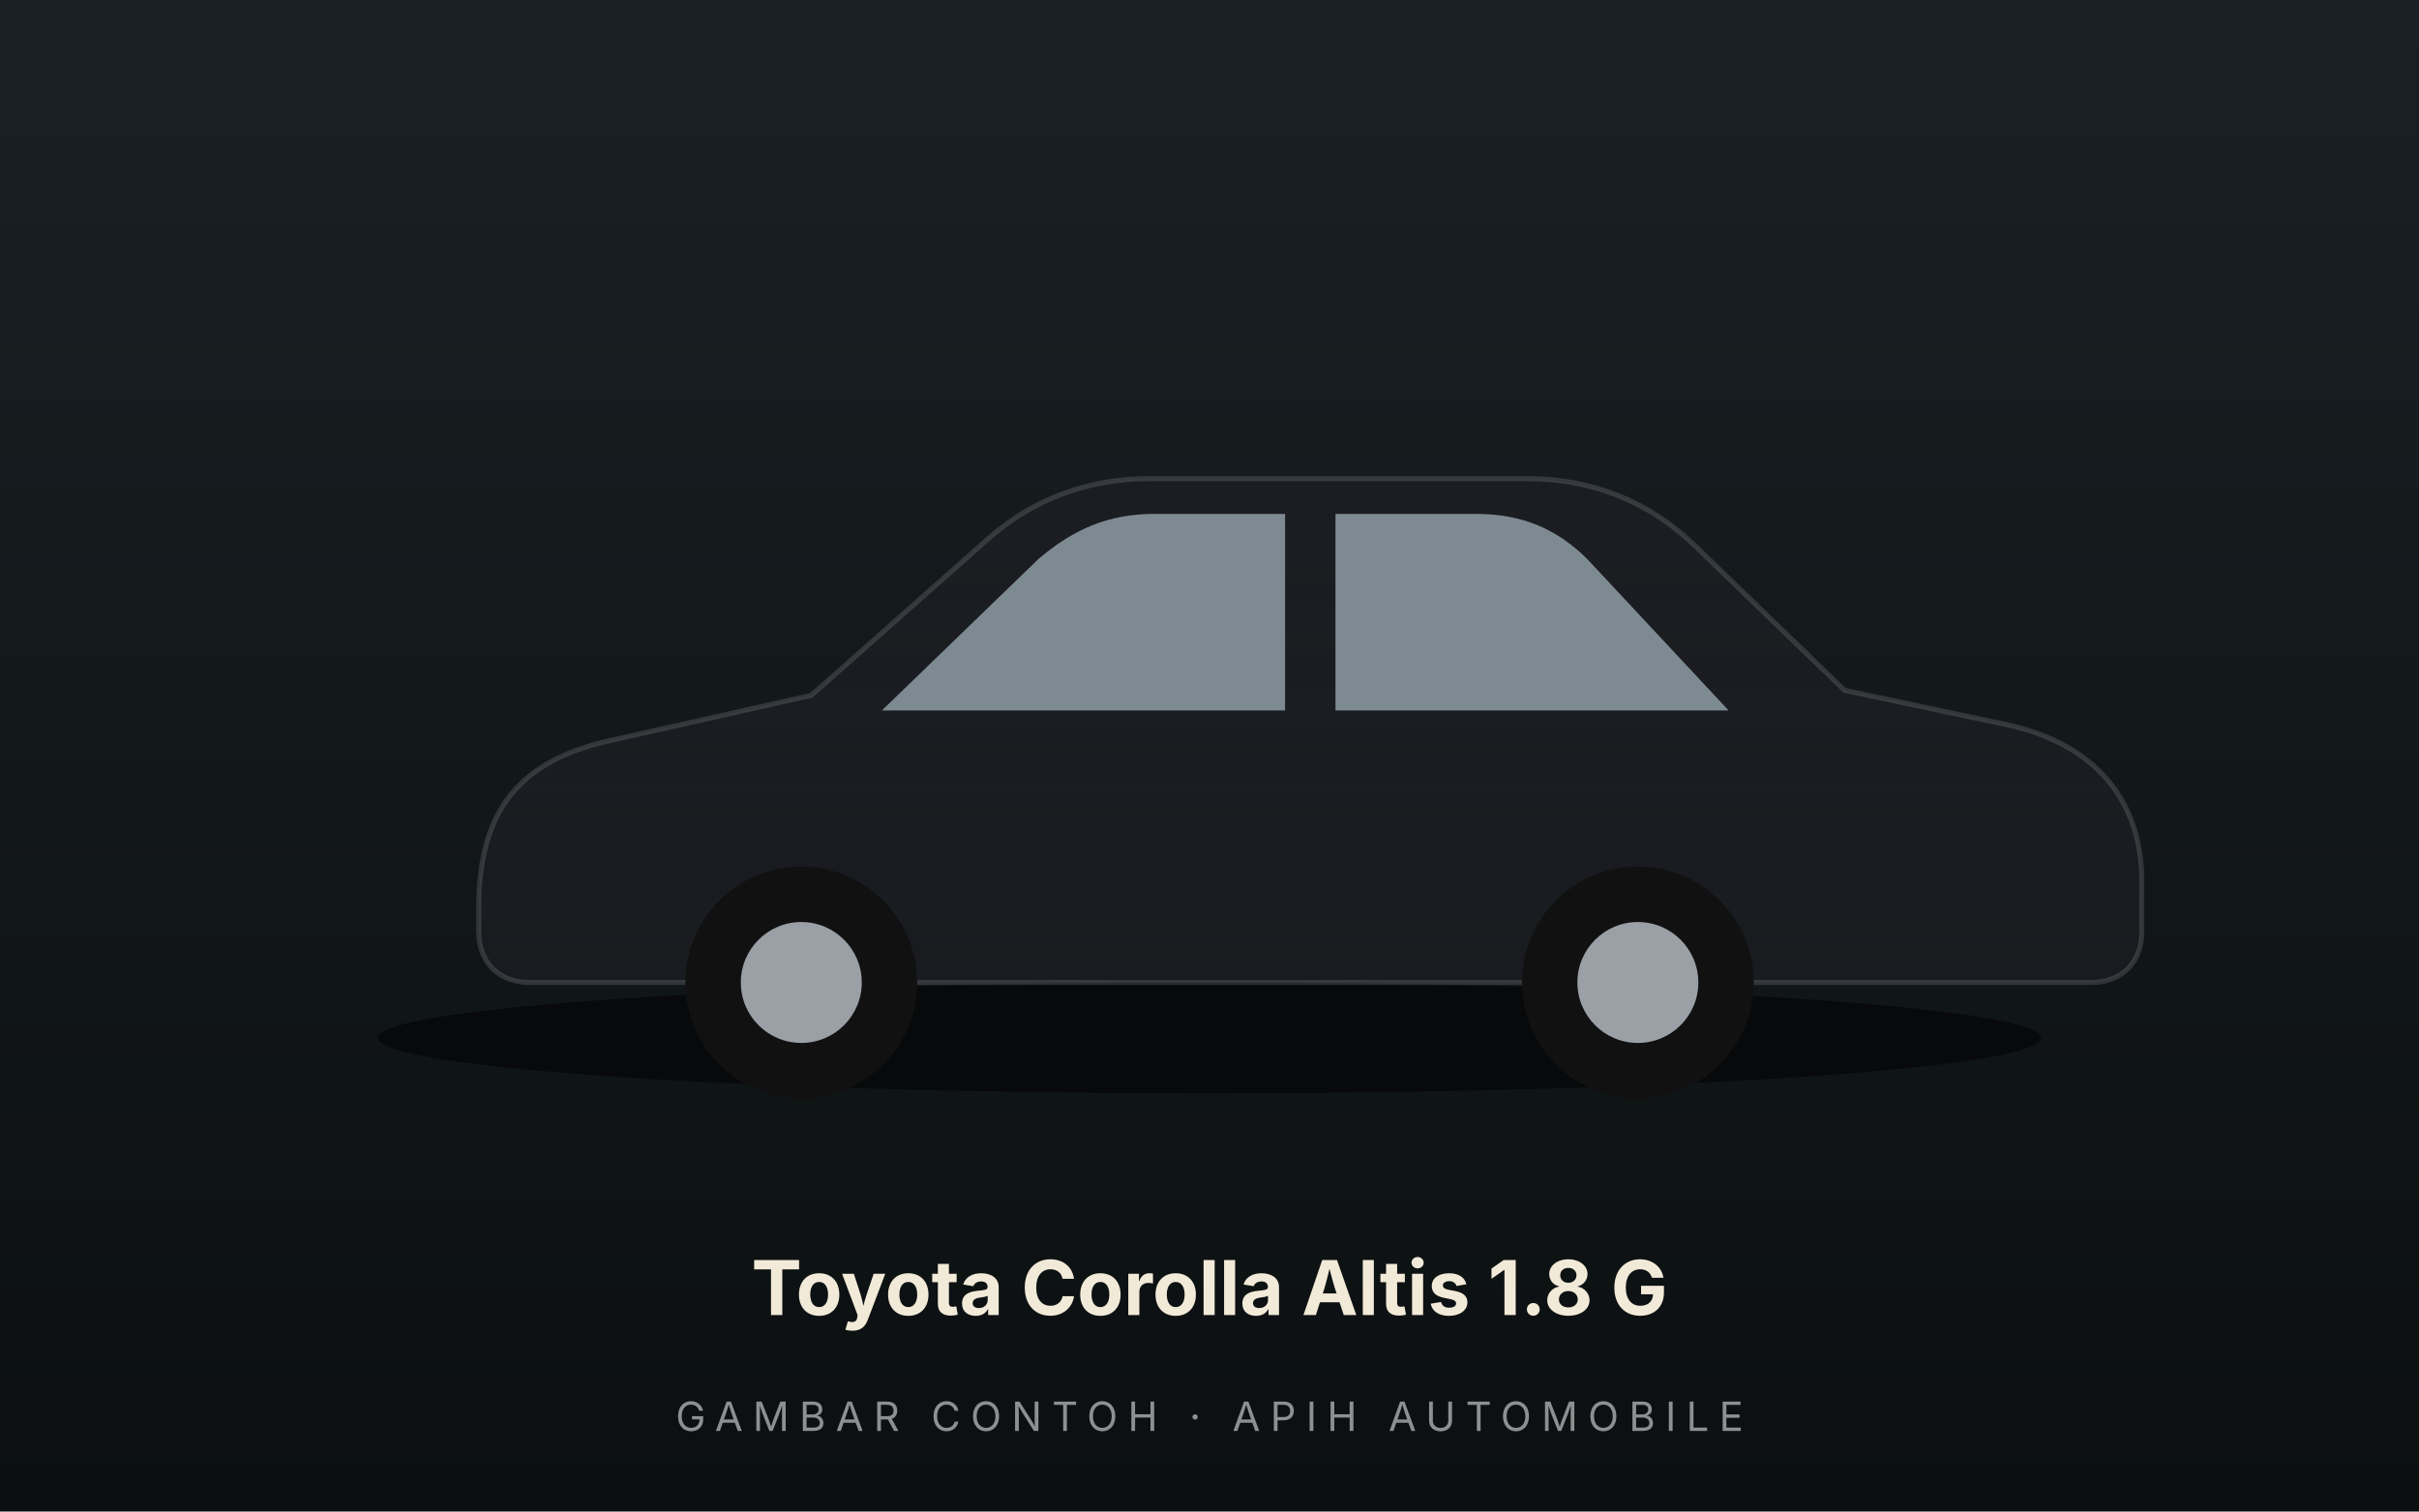
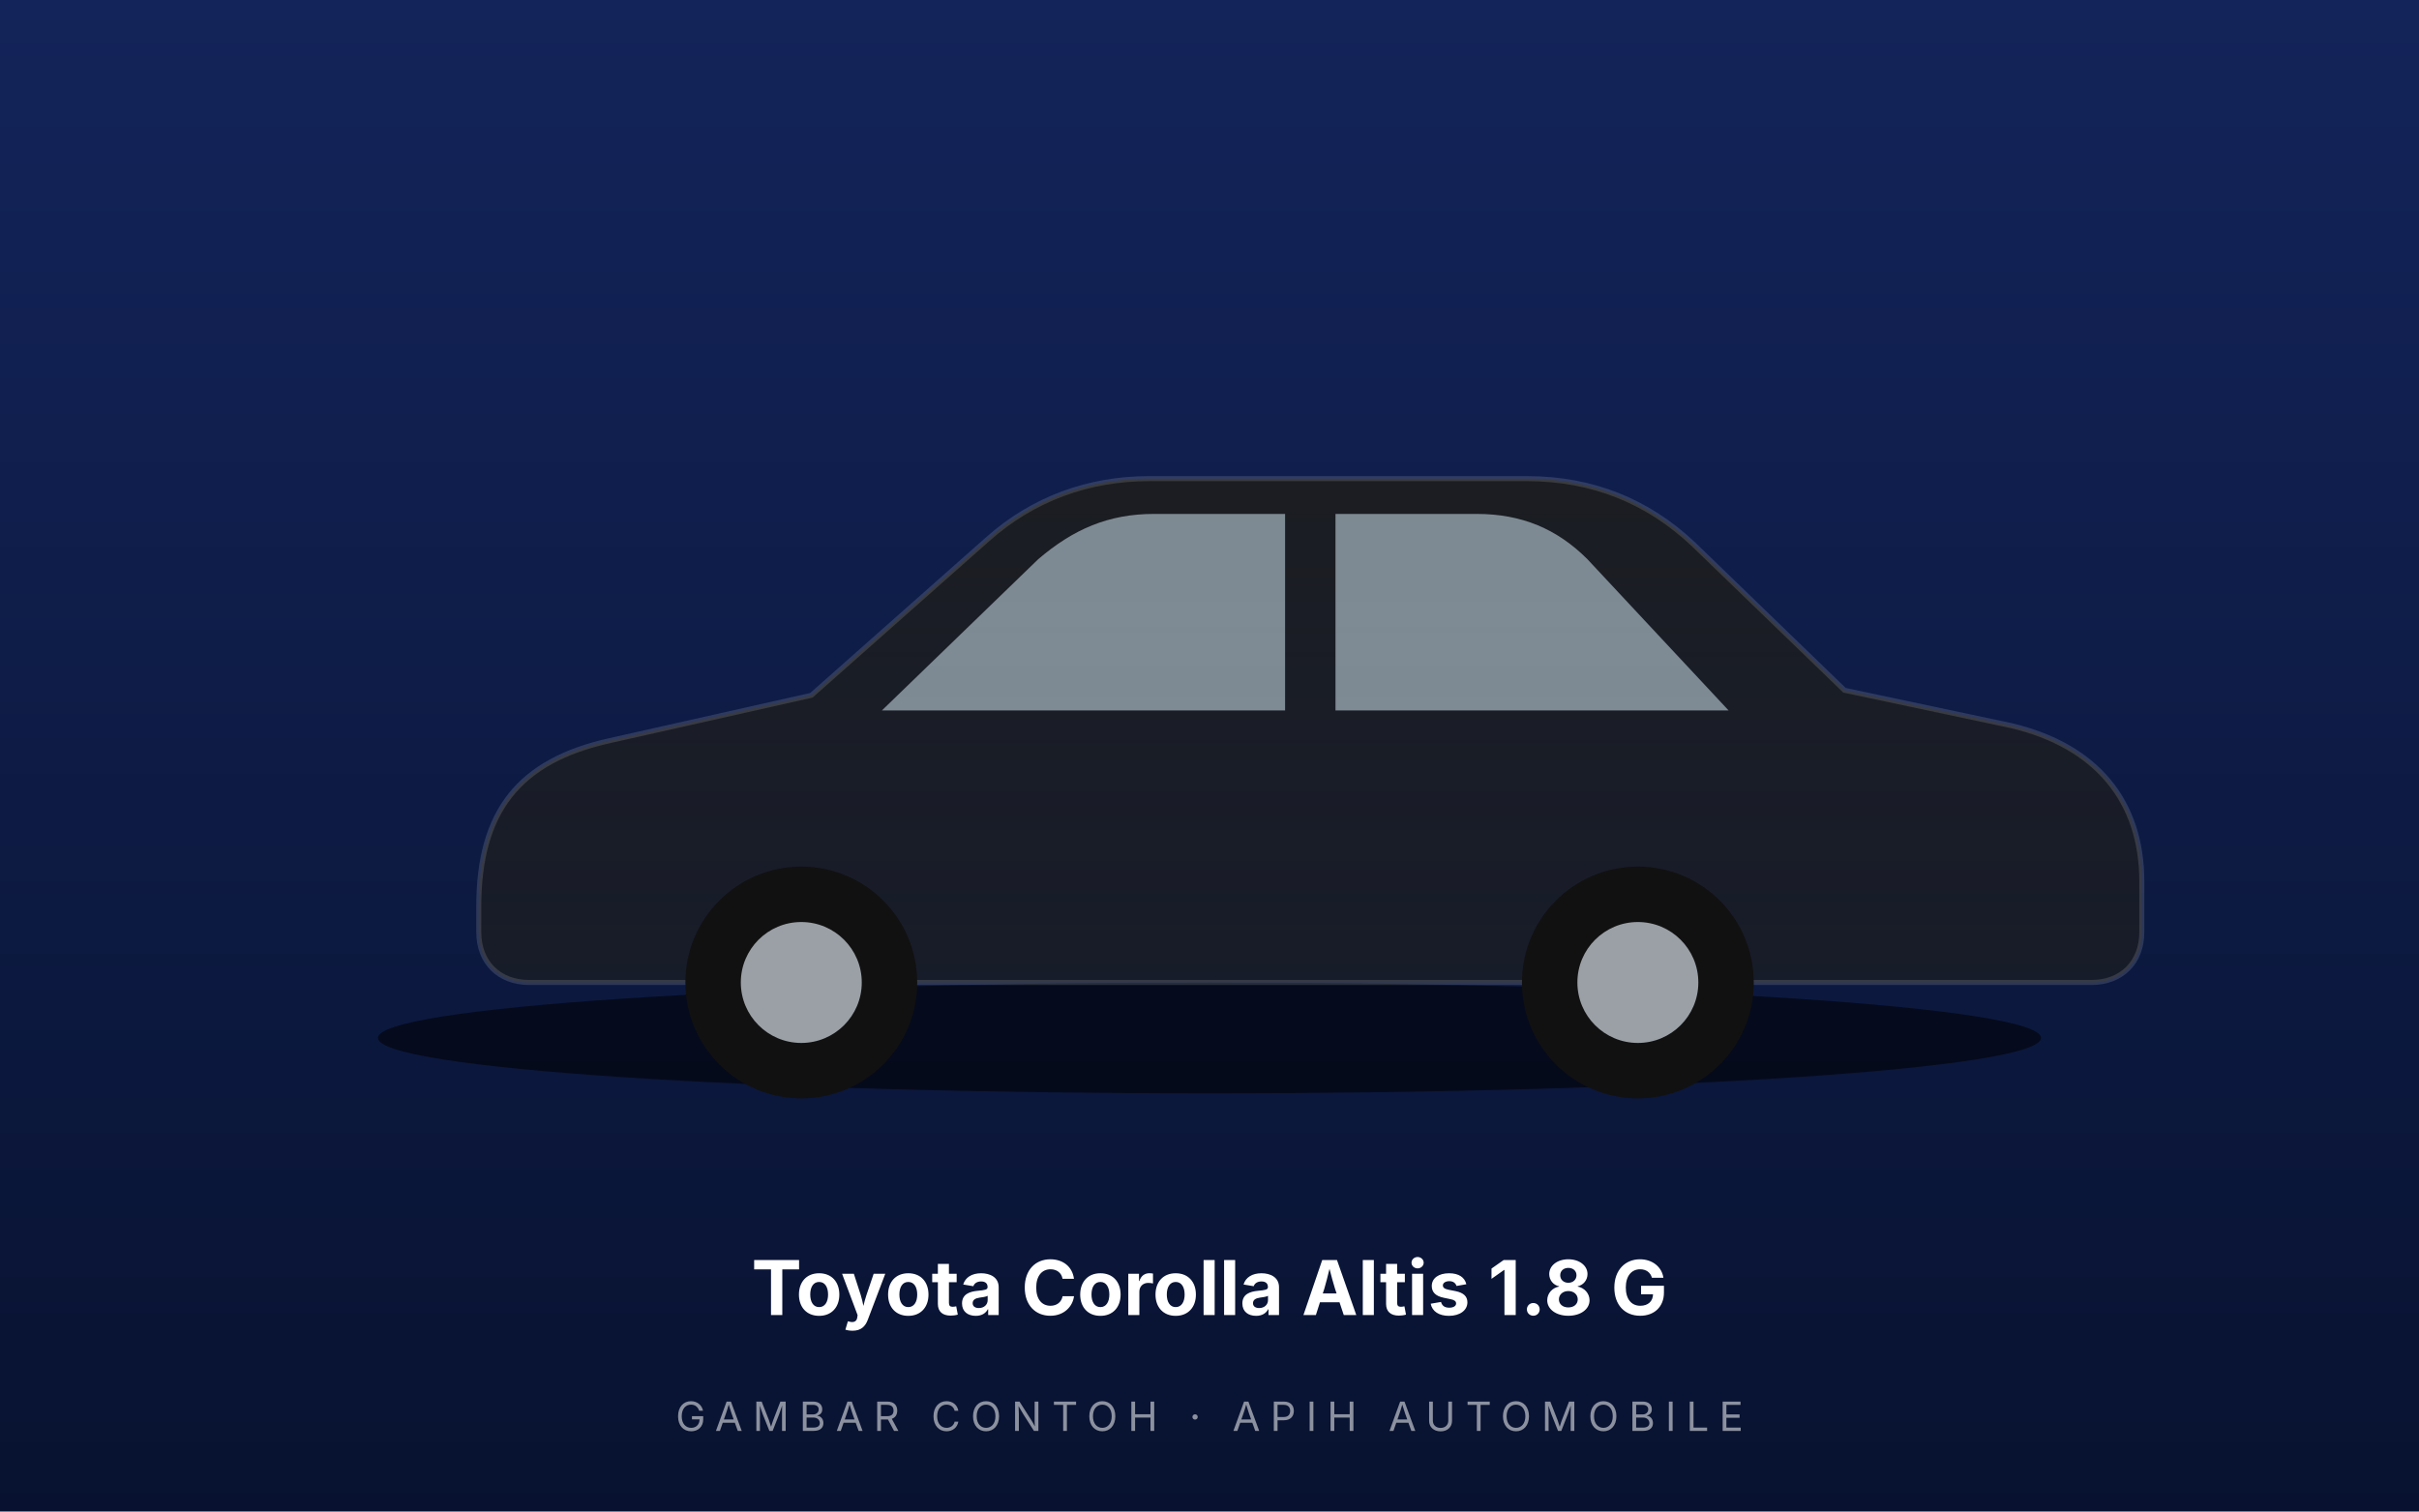
<svg xmlns="http://www.w3.org/2000/svg" viewBox="0 0 960 600">
  <defs>
    <linearGradient id="g" x1="0" y1="0" x2="0" y2="1">
-       <stop offset="0" stop-color="#1a2024" />
-       <stop offset="1" stop-color="#0b0f10" />
+       <stop offset="0" stop-color="#13245a" />
+       <stop offset="1" stop-color="#081230" />
    </linearGradient>
    <linearGradient id="c" x1="0" y1="0" x2="0" y2="1">
      <stop offset="0" stop-color="#1b1d22" stop-opacity="1" />
      <stop offset="1" stop-color="#1b1d22" stop-opacity=".75" />
    </linearGradient>
  </defs>
  <rect width="960" height="600" fill="url(#g)" />
  <ellipse cx="480" cy="412" rx="330" ry="22" fill="#000" opacity=".55" />
  <path transform="translate(0,-40)" d="M190 400c0-38 16-58 52-66l80-18 70-62c18-16 40-24 64-24h150c26 0 48 9 66 26l60 58 66 14c34 8 52 30 52 62v20c0 12-8 20-20 20H210c-12 0-20-8-20-20z" fill="url(#c)" stroke="#ffffff22" stroke-width="2" />
  <path transform="translate(0,-40)" d="M412 262c14-12 28-18 46-18h52v78H350zM530 244h56c18 0 32 6 44 18l56 60H530z" fill="#cfe3ef" opacity=".55" />
  <circle cx="318" cy="390" r="46" fill="#111" />
  <circle cx="318" cy="390" r="24" fill="#9aa0a6" />
  <circle cx="650" cy="390" r="46" fill="#111" />
  <circle cx="650" cy="390" r="24" fill="#9aa0a6" />
-   <text x="480" y="522" text-anchor="middle" font-family="Inter,Arial,sans-serif" font-size="30" font-weight="700" fill="#f2ead8">Toyota Corolla Altis 1.8 G</text>
-   <text x="480" y="80" text-anchor="middle" font-family="Inter,Arial,sans-serif" font-size="22" fill="#d6aa54" />
+   <text x="480" y="522" text-anchor="middle" font-family="Inter,Arial,sans-serif" font-size="30" font-weight="700" fill="#ffffff">Toyota Corolla Altis 1.8 G</text>
+   <text x="480" y="80" text-anchor="middle" font-family="Inter,Arial,sans-serif" font-size="22" fill="#ffc61a" />
  <text x="480" y="568" text-anchor="middle" font-family="Inter,Arial,sans-serif" font-size="16" letter-spacing="4" fill="#ffffff88">GAMBAR CONTOH · APIH AUTOMOBILE</text>
</svg>
